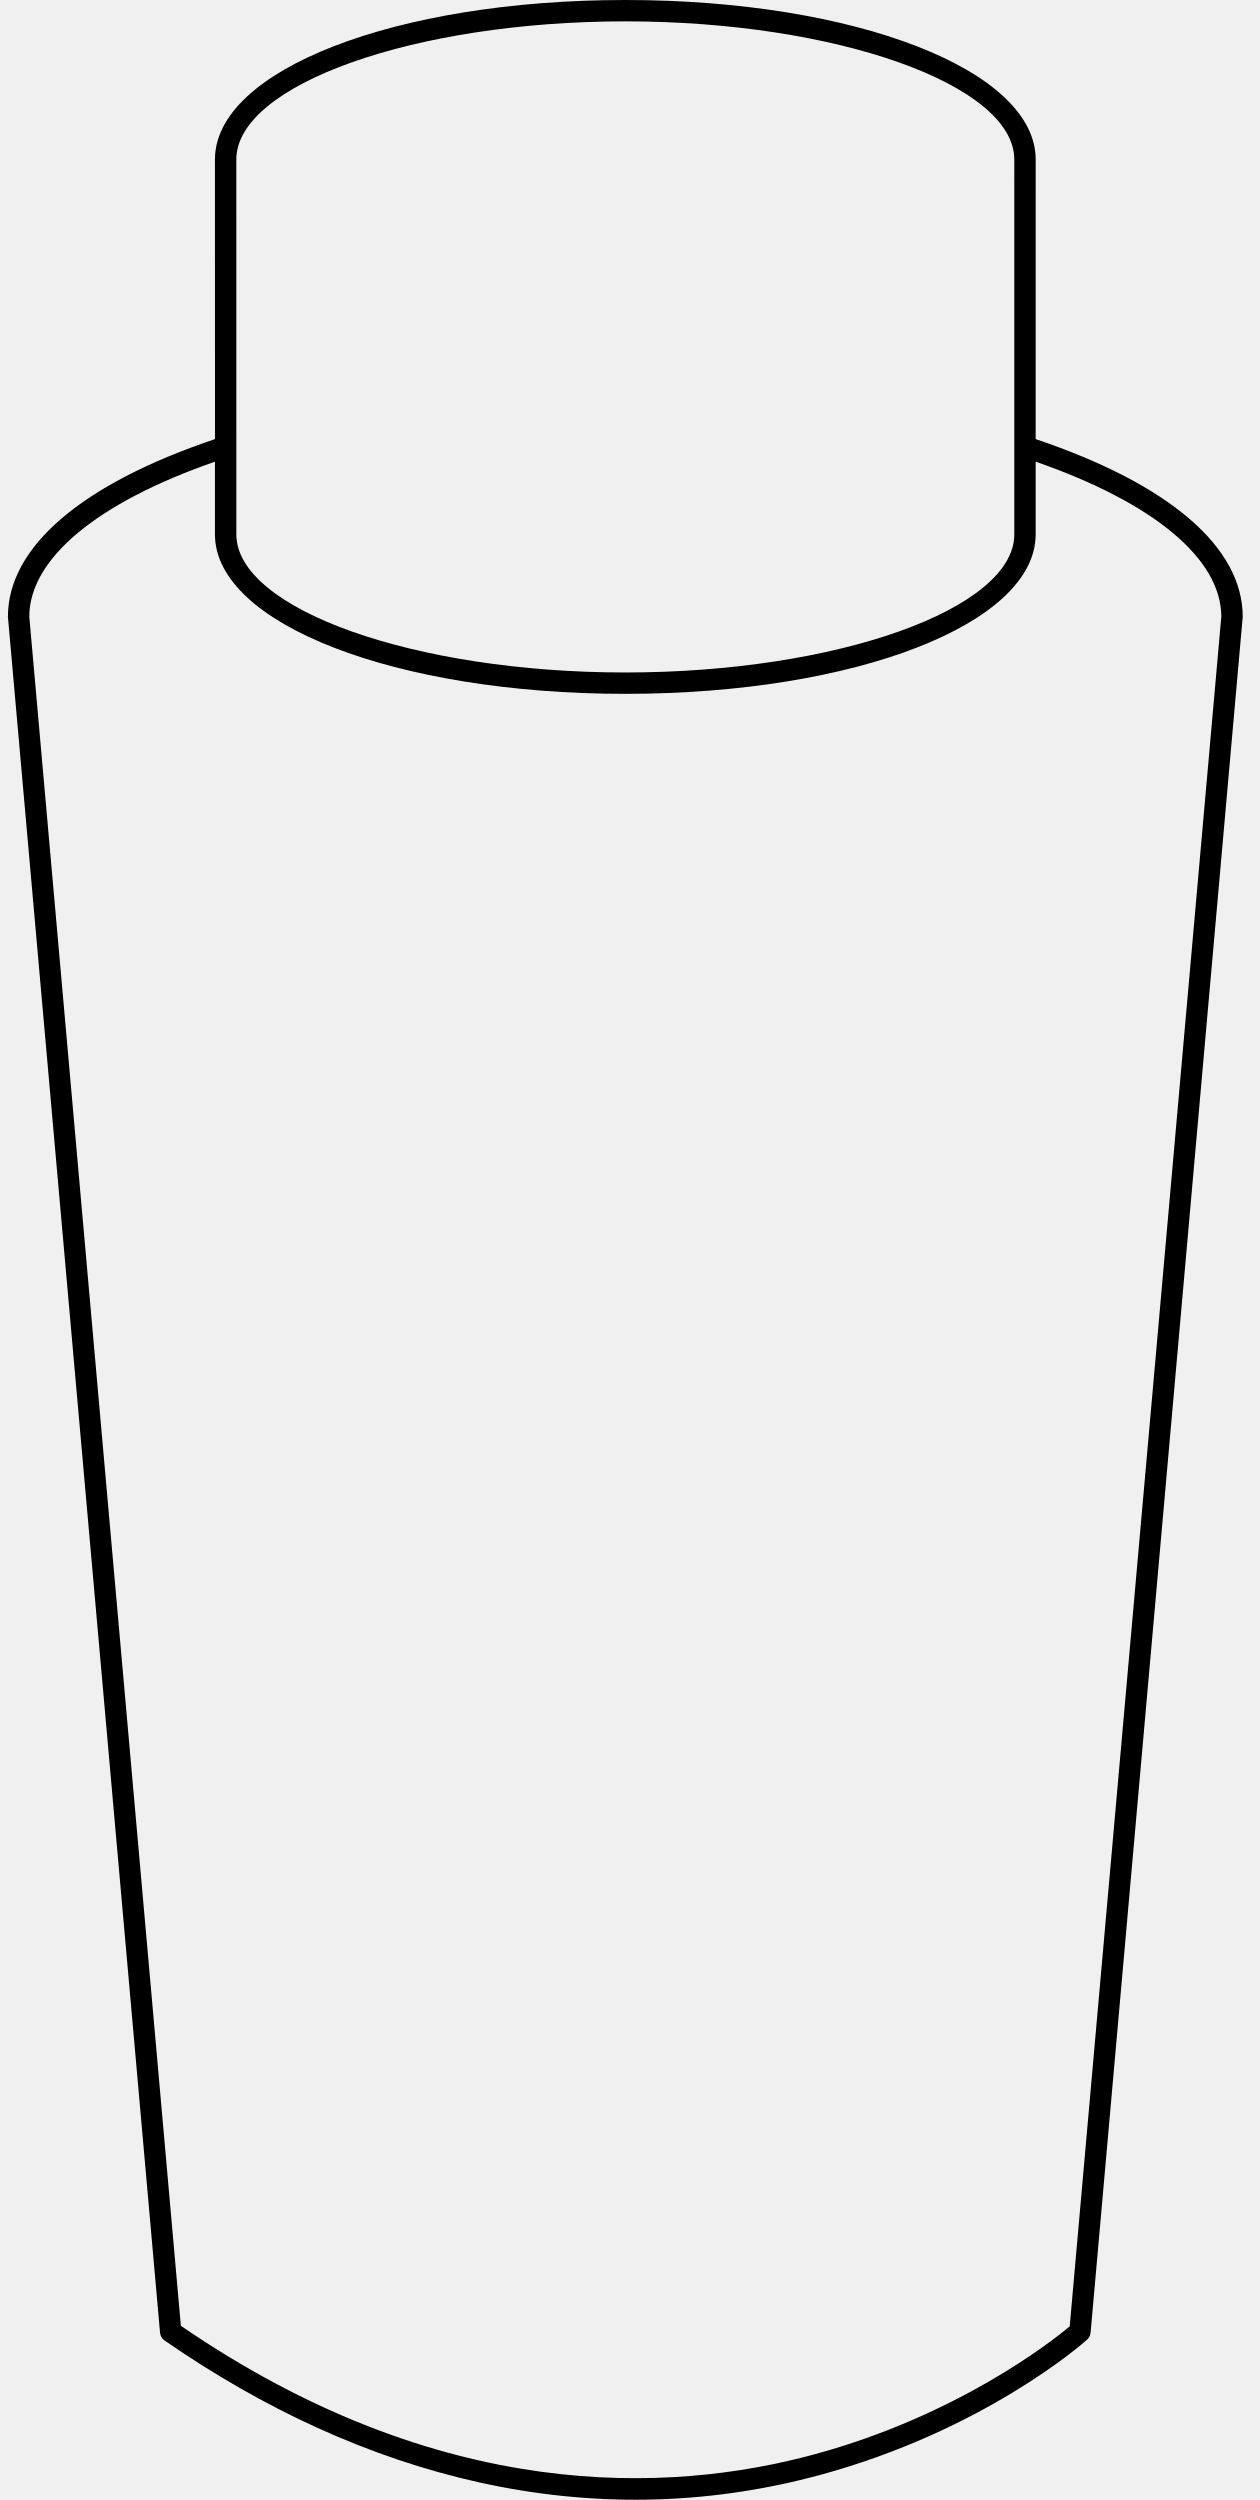
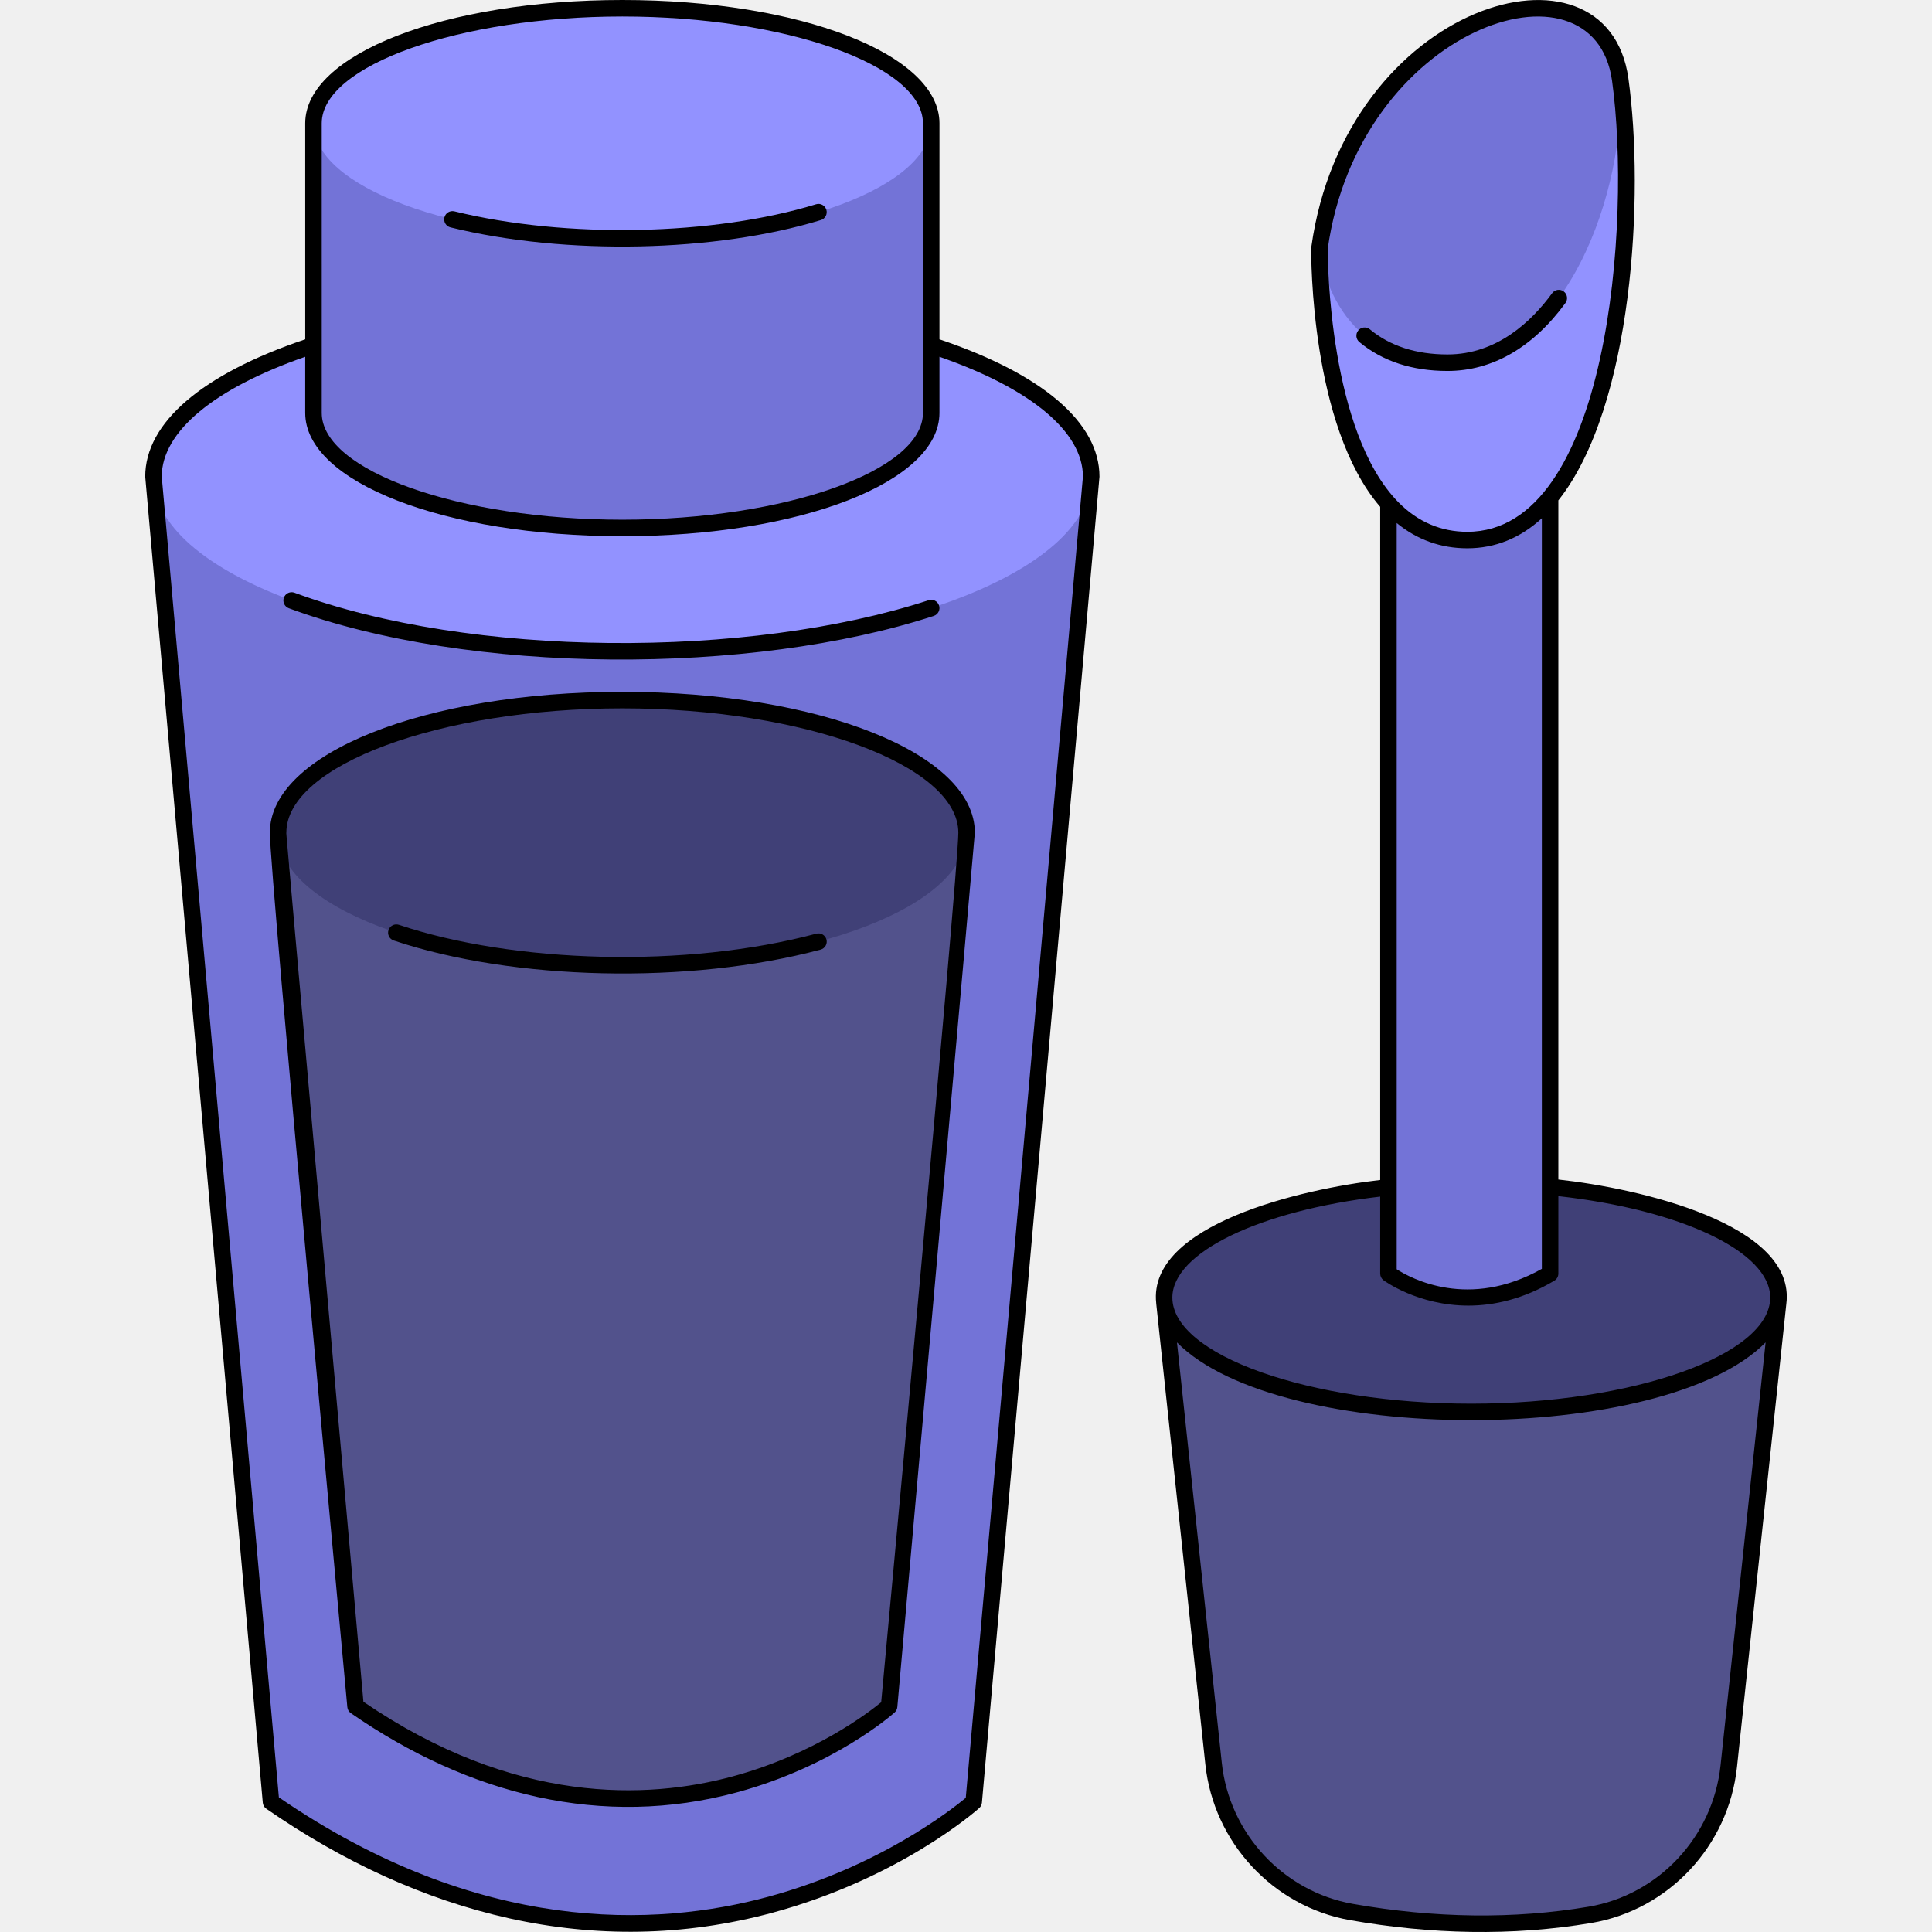
- <svg xmlns="http://www.w3.org/2000/svg" width="63" height="125" viewBox="0 0 63 125" fill="none">
-   <path d="M51.783 21.955C51.783 21.073 51.784 7.083 51.784 7.976C51.784 3.504 42.771 0 31.266 0C19.76 0 10.747 3.504 10.747 7.976C10.747 8.991 10.748 3.633 10.748 21.955C4.069 24.205 0.396 27.353 0.396 30.841C0.396 30.884 0.573 32.86 8.002 116.634C8.016 116.792 8.099 116.935 8.23 117.026C18.062 123.836 29.416 126.891 41.001 123.748C49.196 121.525 54.147 117.17 54.353 116.985C54.455 116.895 54.518 116.769 54.53 116.633C61.373 39.476 62.136 30.897 62.136 30.841C62.136 27.353 58.462 24.205 51.783 21.955ZM31.266 1.068C41.806 1.068 50.712 4.231 50.715 7.974C50.716 8.673 50.715 3.795 50.715 26.717C50.715 30.461 41.808 33.624 31.266 33.624C20.723 33.624 11.817 30.461 11.817 26.717C11.817 26.448 11.817 7.677 11.816 7.973C11.822 4.23 20.726 1.068 31.266 1.068ZM53.485 116.322C52.584 117.071 47.883 120.774 40.721 122.717C33.416 124.699 22.007 125.181 9.043 116.289C8.942 115.143 1.569 32.008 1.464 30.825C1.477 27.935 4.847 25.134 10.747 23.084V26.717C10.747 31.189 19.76 34.692 31.265 34.692C42.77 34.692 51.783 31.189 51.783 26.717V23.084C57.683 25.134 61.053 27.935 61.066 30.824L53.485 116.322Z" fill="black" />
+ <svg xmlns="http://www.w3.org/2000/svg" width="125" height="125" viewBox="0 0 125 125" fill="none">
+   <g clip-path="url(#clip0_1_621)">
+     <path d="M70.602 30.84L62.998 116.586C62.998 116.586 43.12 134.309 17.532 116.586L9.929 30.84H70.602Z" fill="#7373D7" />
+     <path d="M40.265 42.137C57.02 42.137 70.602 37.079 70.602 30.84C70.602 24.6 57.02 19.542 40.265 19.542C23.511 19.542 9.929 24.6 9.929 30.84C9.929 37.079 23.511 42.137 40.265 42.137Z" fill="#9292FF" />
+     <path d="M18.01 54.221L23.005 110.4C42.433 123.857 57.526 110.4 57.526 110.4L62.498 54.394L18.01 54.221Z" fill="#52528C" />
+     <path d="M40.265 62.451C52.566 62.451 62.539 58.61 62.539 53.873C62.539 49.136 52.566 45.295 40.265 45.295C27.964 45.295 17.992 49.136 17.992 53.873C17.992 58.61 27.964 62.451 40.265 62.451Z" fill="#404077" />
+     <path d="M20.282 26.716C20.282 30.826 29.229 34.158 40.266 34.158C51.303 34.158 60.25 30.826 60.25 26.716V7.976H20.282V26.716Z" fill="#7373D7" />
+     <path d="M40.265 15.418C51.302 15.418 60.249 12.086 60.249 7.976C60.249 3.866 51.302 0.534 40.265 0.534C29.229 0.534 20.281 3.866 20.281 7.976C20.281 12.086 29.229 15.418 40.265 15.418Z" fill="#9292FF" />
+     <path d="M75.337 84.272L78.517 114.104C79.031 118.928 82.656 122.861 87.433 123.706C91.626 124.447 97.071 124.869 102.869 123.892C107.677 123.083 111.333 119.126 111.85 114.278L115.049 84.27L75.337 84.272Z" fill="#52528C" />
+     <path d="M95.193 91.352C106.169 91.352 115.067 88.038 115.067 83.95C115.067 79.863 106.169 76.549 95.193 76.549C84.217 76.549 75.319 79.863 75.319 83.95C75.319 88.038 84.217 91.352 95.193 91.352Z" fill="#404077" />
+     <path d="M100.291 82.401V17.502H89.833V82.401C89.833 82.401 94.432 85.887 100.291 82.401Z" fill="#7373D7" />
+     <path d="M94.936 34.94C85.206 34.94 85.369 16.076 85.369 16.076C87.471 0.921 103.552 -4.025 104.829 5.147C106.103 14.321 104.666 34.94 94.936 34.94Z" fill="#9292FF" />
+     <path d="M93.654 23.466C85.98 23.466 85.369 16.076 85.369 16.076C87.471 0.921 103.552 -4.025 104.829 5.147C105.237 12.217 101.327 23.466 93.654 23.466Z" fill="#7373D7" />
+     <path d="M40.266 44.761C27.477 44.761 17.459 48.764 17.459 53.874C17.459 56.517 22.266 108.134 22.472 110.448C22.486 110.606 22.569 110.75 22.7 110.84C30.33 116.124 38.983 118.324 47.691 115.962C53.942 114.267 57.722 110.94 57.88 110.799C57.982 110.709 58.045 110.583 58.057 110.448C58.088 110.099 63.072 54.021 63.072 53.874C63.072 48.764 53.054 44.761 40.266 44.761V44.761ZM57.012 110.135C56.246 110.766 52.728 113.489 47.411 114.931C41.901 116.425 33.297 116.79 23.513 110.103C18.178 50.084 18.527 54.088 18.527 53.874C18.527 49.514 28.482 45.83 40.266 45.83C52.049 45.83 62.004 49.514 62.004 53.874C62.004 56.441 57.015 110.107 57.012 110.135Z" fill="black" />
+     <path d="M52.816 60.408C44.367 62.667 33.215 62.32 25.814 59.837C25.534 59.744 25.231 59.894 25.137 60.174C25.043 60.454 25.194 60.757 25.474 60.85C33.206 63.444 44.581 63.716 53.093 61.44C53.377 61.364 53.547 61.071 53.471 60.786C53.394 60.501 53.1 60.332 52.816 60.408V60.408Z" fill="black" />
+     <path d="M18.684 39.351C30.373 43.682 48.602 43.704 60.415 39.849C60.695 39.757 60.849 39.456 60.757 39.175C60.666 38.895 60.364 38.741 60.084 38.833C48.387 42.65 30.418 42.559 19.055 38.349C18.779 38.246 18.471 38.388 18.369 38.664C18.266 38.941 18.407 39.248 18.684 39.351V39.351Z" fill="black" />
+     <path d="M60.783 21.955C60.783 21.073 60.784 7.083 60.784 7.976C60.784 3.504 51.771 0 40.266 0C28.76 0 19.747 3.504 19.747 7.976C19.747 8.991 19.748 3.633 19.748 21.955C13.069 24.205 9.396 27.353 9.396 30.841C9.396 30.884 9.573 32.86 17.002 116.634C17.016 116.792 17.099 116.935 17.23 117.026C27.062 123.836 38.416 126.891 50.001 123.748C58.196 121.525 63.147 117.17 63.353 116.985C63.455 116.895 63.518 116.769 63.53 116.633C70.373 39.476 71.136 30.897 71.136 30.841C71.136 27.353 67.462 24.205 60.783 21.955V21.955ZM40.266 1.068C50.806 1.068 59.712 4.231 59.715 7.974C59.716 8.673 59.715 3.795 59.715 26.717C59.715 30.461 50.808 33.624 40.266 33.624C29.723 33.624 20.817 30.461 20.817 26.717C20.817 26.448 20.817 7.677 20.816 7.973C20.822 4.23 29.726 1.068 40.266 1.068ZM62.485 116.322C61.584 117.071 56.883 120.774 49.721 122.717C42.416 124.699 31.007 125.181 18.043 116.289C17.942 115.143 10.569 32.008 10.464 30.825C10.477 27.935 13.847 25.134 19.747 23.084V26.717C19.747 31.189 28.76 34.692 40.265 34.692C51.77 34.692 60.783 31.189 60.783 26.717V23.084C66.683 25.134 70.053 27.935 70.066 30.824L62.485 116.322Z" fill="black" />
+     <path d="M29.146 14.711C36.616 16.547 46.34 16.311 53.111 14.237C53.393 14.15 53.551 13.852 53.465 13.57C53.378 13.288 53.08 13.128 52.798 13.216C46.16 15.249 36.633 15.451 29.401 13.674C29.114 13.604 28.825 13.779 28.754 14.065C28.684 14.351 28.859 14.641 29.146 14.711V14.711Z" fill="black" />
+     <path d="M100.825 76.316V32.374C105.656 26.299 106.404 12.608 105.357 5.074C103.991 -4.758 87.04 0.14 84.839 16.003C84.836 16.026 84.834 16.049 84.834 16.072C84.83 16.553 84.789 27.575 89.298 32.791V76.345C84.211 76.924 74.261 79.236 74.806 84.304C74.812 84.403 74.703 83.358 77.987 114.162C78.523 119.21 82.37 123.352 87.34 124.233C92.548 125.152 97.825 125.284 102.957 124.418C107.962 123.576 111.837 119.43 112.382 114.335C115.392 86.074 115.568 84.417 115.573 84.372C116.242 79.201 106.022 76.879 100.825 76.316ZM90.366 33.838C91.687 34.923 93.22 35.474 94.936 35.474C96.734 35.474 98.351 34.82 99.757 33.532V82.094C95.034 84.75 91.286 82.715 90.366 82.121V33.838ZM104.299 5.221C105.564 14.323 104.067 34.406 94.936 34.406C93.234 34.406 91.739 33.768 90.492 32.511C85.981 27.962 85.902 16.81 85.902 16.114C87.919 1.751 103.115 -3.295 104.299 5.221V5.221ZM89.298 77.42V82.402C89.298 82.569 89.376 82.727 89.509 82.828C89.542 82.853 91.736 84.473 95.003 84.473C96.634 84.473 98.534 84.069 100.564 82.861C100.726 82.765 100.825 82.59 100.825 82.402V77.39C108.802 78.278 114.532 81.002 114.532 83.951C114.532 87.673 105.675 90.818 95.192 90.818C84.709 90.818 75.852 87.673 75.852 83.951C75.852 81.047 81.472 78.336 89.298 77.42V77.42ZM111.319 114.222C110.825 118.842 107.314 122.602 102.779 123.365C97.958 124.178 92.826 124.116 87.526 123.181C83.022 122.383 79.536 118.627 79.049 114.049L76.15 86.854C82.74 93.555 107.639 93.564 114.235 86.853L111.319 114.222Z" fill="black" />
+     <path d="M101.286 19.601C101.459 19.362 101.407 19.028 101.169 18.855C100.93 18.681 100.596 18.733 100.422 18.971C99.105 20.779 96.862 22.933 93.653 22.933C91.622 22.933 89.932 22.387 88.632 21.309C88.405 21.121 88.068 21.152 87.88 21.38C87.692 21.607 87.724 21.943 87.951 22.132C89.448 23.372 91.366 24.001 93.653 24.001C96.549 24.002 99.188 22.48 101.286 19.601V19.601Z" fill="black" />
+   </g>
+   <defs>
+     <clipPath id="clip0_1_621">
+       <rect width="125" height="125" fill="white" />
+     </clipPath>
+   </defs>
</svg>
